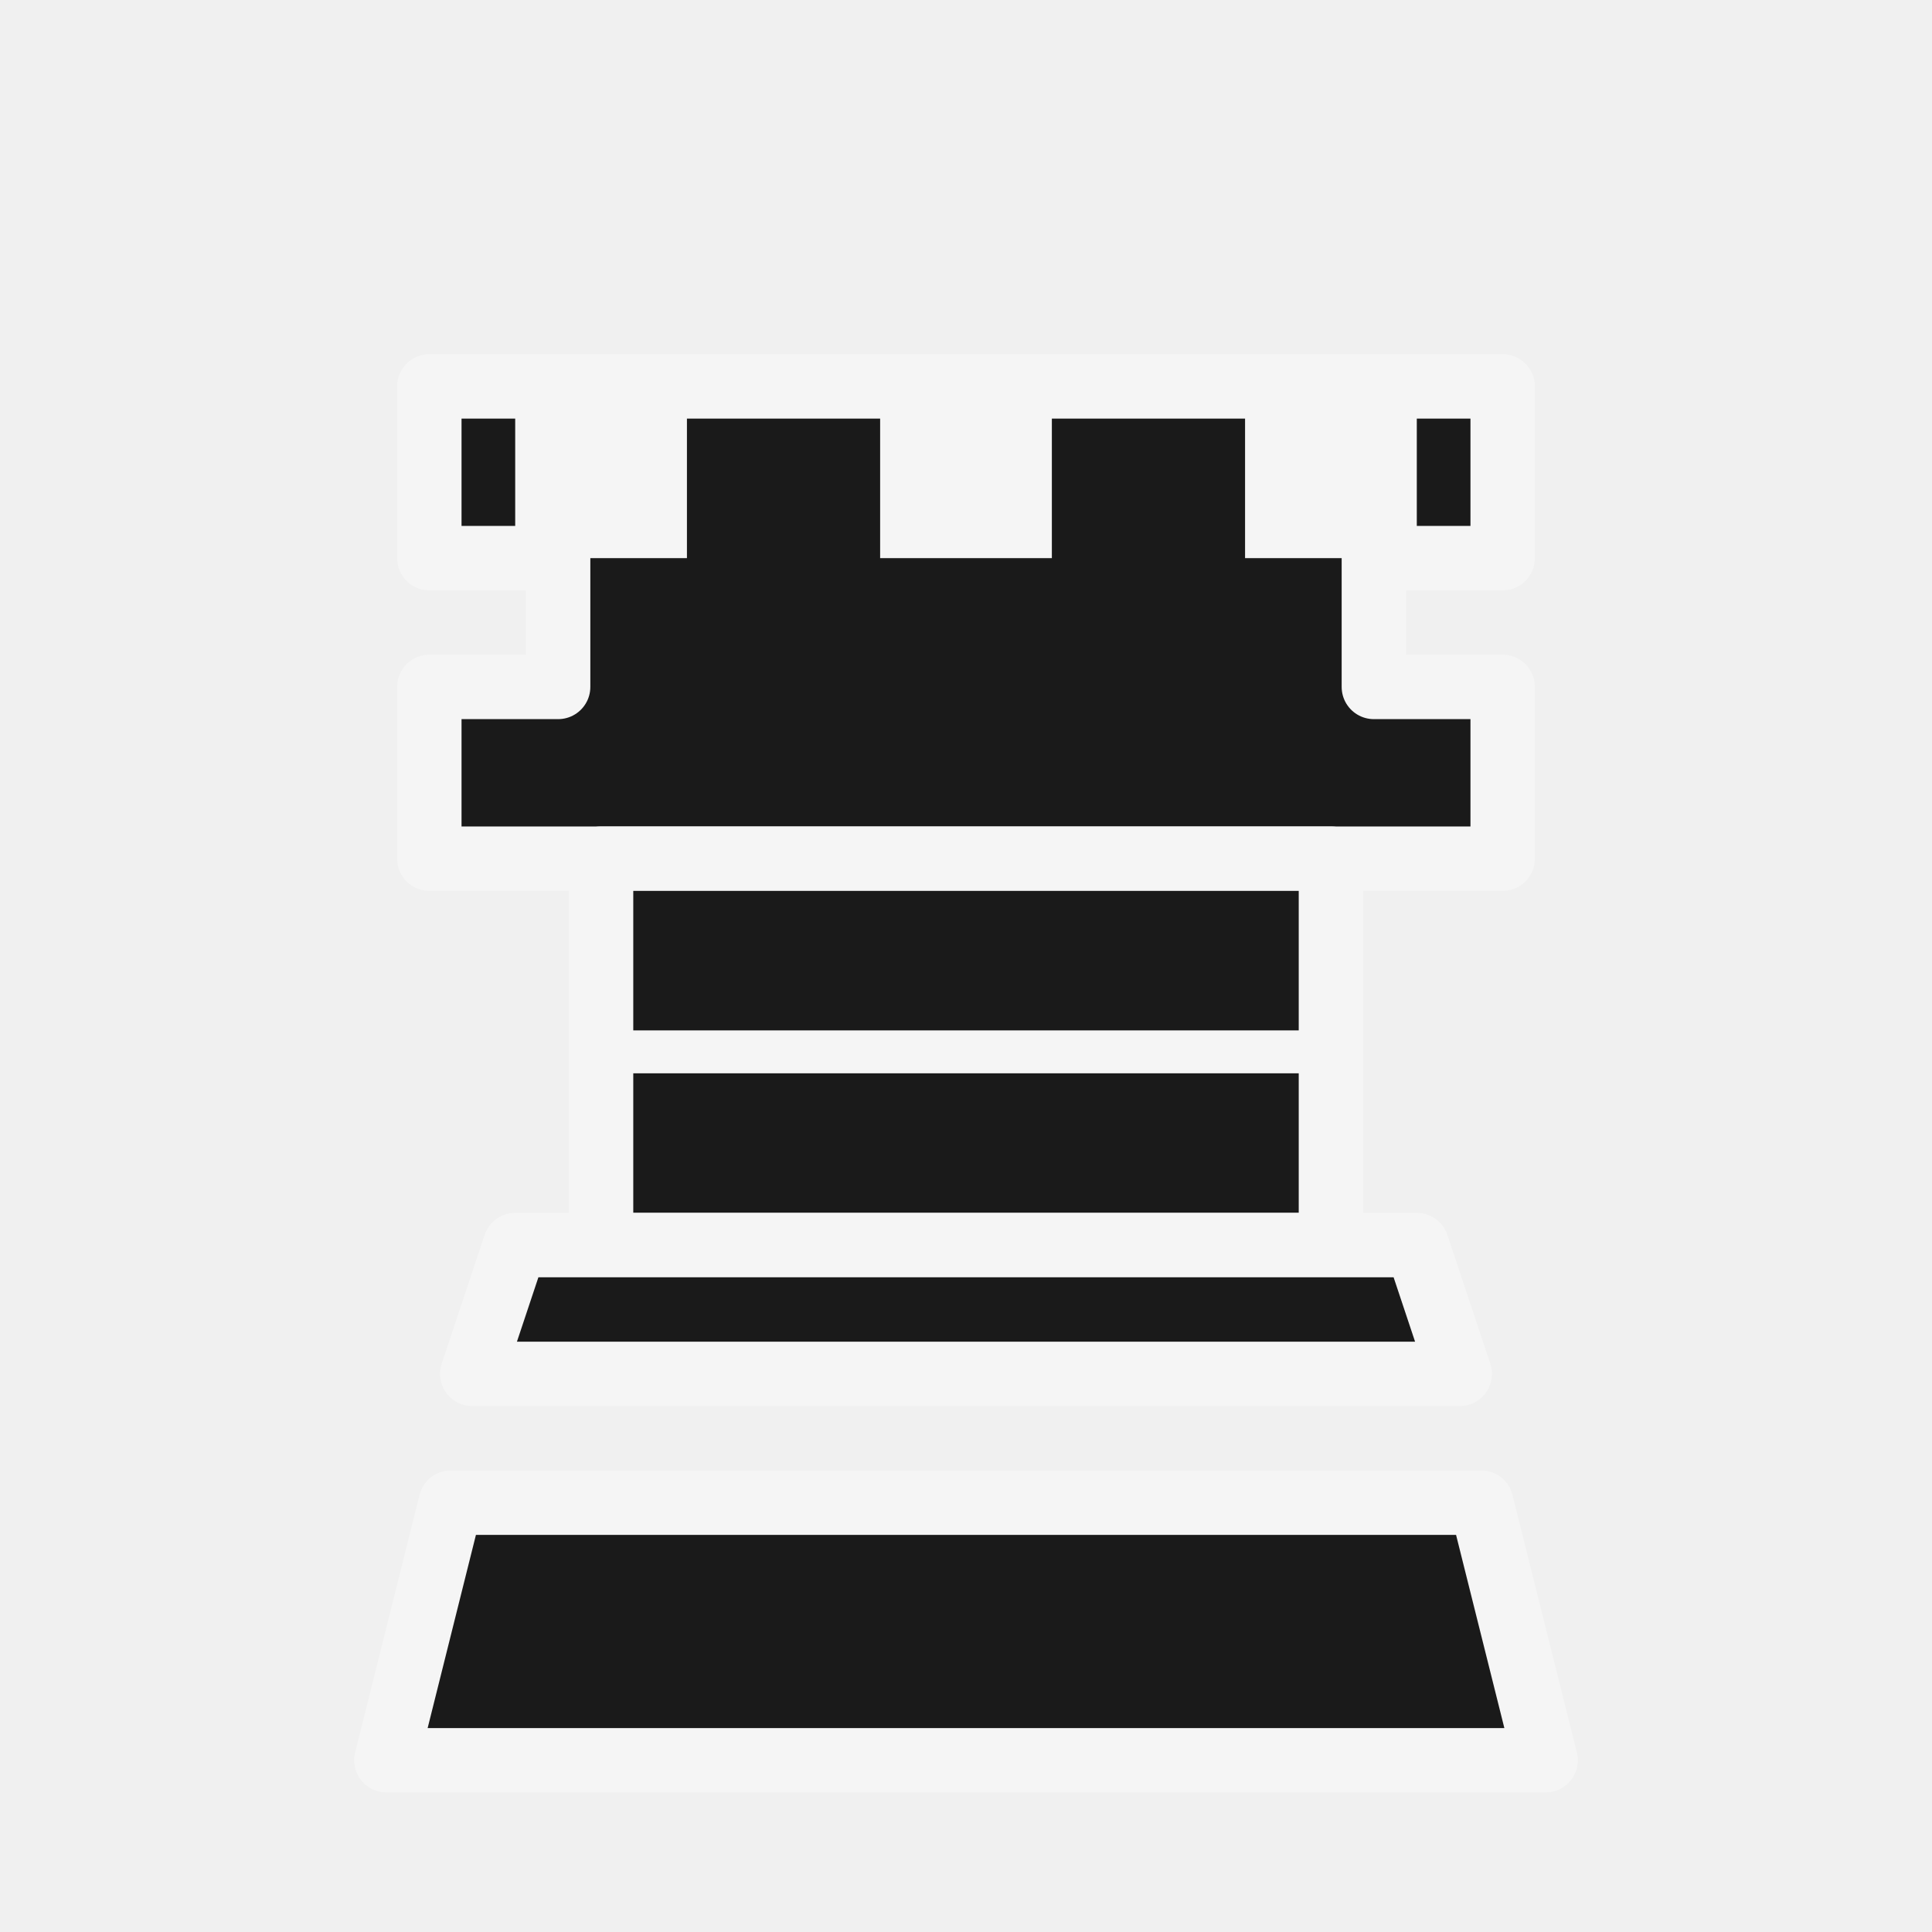
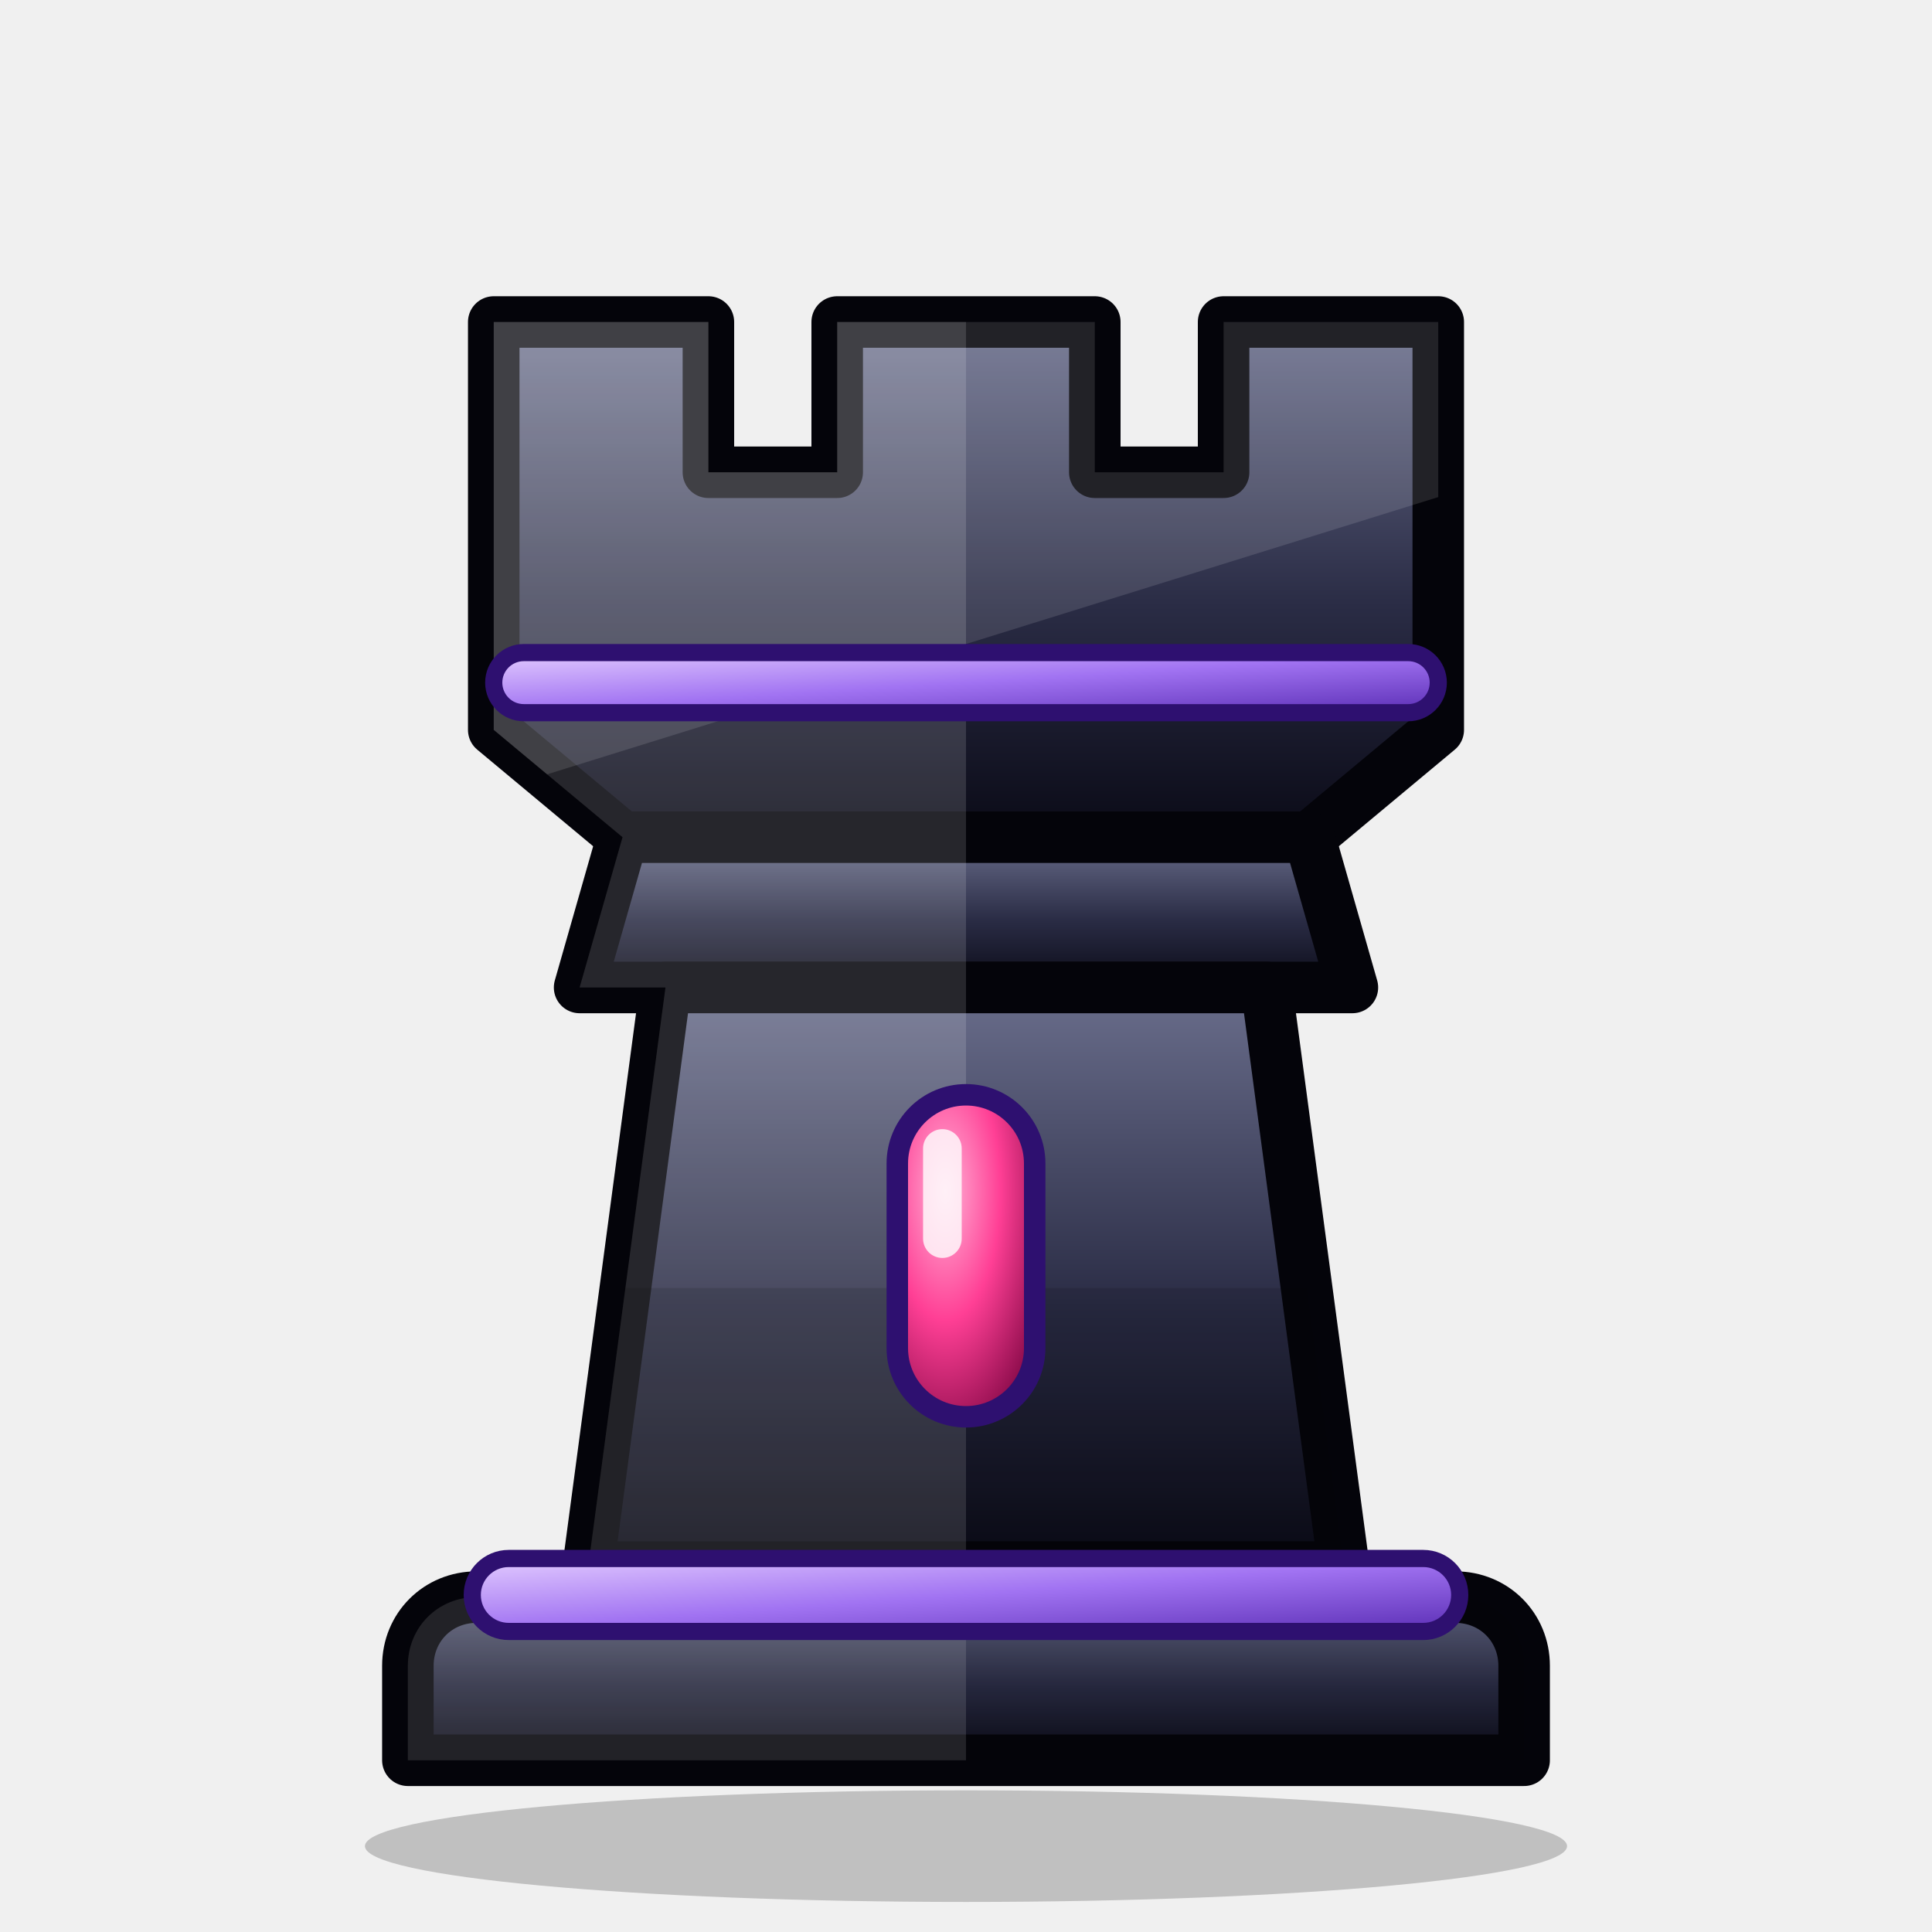
<svg xmlns="http://www.w3.org/2000/svg" viewBox="0 0 45 45">
-   <g fill="#1A1A1A" stroke="#F5F5F5" stroke-width="1.5" stroke-linecap="round" stroke-linejoin="round">
-     <path d="M13 9h22v4h-3v3h3v4H10v-4h3v-3h-3V9h3z" />
-     <path d="M12 9h4v4h-4zM20.5 9h4v4h-4zM29 9h4v4h-4z" fill="#F5F5F5" stroke="none" />
-     <path d="M14 20h17v9H14z" />
-     <path d="M12 29h21l1 3H11l1-3z" />
-     <path d="M10.5 35h24l1.5 6h-27l1.5-6z" />
-     <line x1="14" y1="24.5" x2="31" y2="24.5" stroke-width="1" />
+   <defs>
+     <linearGradient id="bB" x1="0" y1="0" x2="0" y2="1">
+       <stop offset="0" stop-color="#6A6E8C" />
+       <stop offset=".55" stop-color="#2A2C45" />
+       <stop offset="1" stop-color="#0A0A16" />
+     </linearGradient>
+     <linearGradient id="bA" x1="0" y1="0" x2="1" y2="1">
+       <stop offset="0" stop-color="#E3CCFF" />
+       <stop offset=".5" stop-color="#A173F2" />
+       <stop offset="1" stop-color="#5B2EB5" />
+     </linearGradient>
+     <radialGradient id="bG" cx=".35" cy=".3" r=".8">
+       <stop offset="0" stop-color="#FFB3D6" />
+       <stop offset=".5" stop-color="#FF3F95" />
+       <stop offset="1" stop-color="#8A0B4A" />
+     </radialGradient>
+     <clipPath id="bC">
+       <path d="M11.5 7.5h5v3.5h3V7.5h6v3.5h3V7.5h5v9.5l-3 2.5H14.5l-3-2.5z" />
+       <path d="M14.5 19.5h16l1 3.5H13.5z" />
+       <path d="M15.5 23h14l1.8 13.5H13.7z" />
+       <path d="M9.5 41h26v-2.2c0-.9-.7-1.6-1.6-1.6H11.1c-.9 0-1.6.7-1.6 1.6z" />
+     </clipPath>
+   </defs>
+   <ellipse cx="22.5" cy="43" rx="14" ry="1.3" fill="#000" opacity=".2" />
+   <g fill="url(#bB)" stroke="#04040A" stroke-width="1.2" stroke-linejoin="round" stroke-linecap="round">
+     <path d="M11.5 7.5h5v3.5h3V7.5h6v3.5h3V7.5h5v9.5l-3 2.5H14.5l-3-2.5z" />
+     <path d="M14.5 19.5h16l1 3.5H13.5z" />
+     <path d="M15.5 23h14l1.8 13.5H13.7z" />
+     <path d="M9.5 41h26v-2.2c0-.9-.7-1.6-1.6-1.6H11.1c-.9 0-1.6.7-1.6 1.6z" />
  </g>
+   <g clip-path="url(#bC)">
+     <rect x="0" y="0" width="22.5" height="45" fill="#fff" opacity="0.14" />
+     <rect x="0" y="30" width="45" height="15" fill="#000" opacity=".12" />
+     <path d="M0 0L45 0 45 8 0 22z" fill="#fff" opacity=".12" />
+   </g>
+   <rect x="11" y="36.3" width="23" height="1.7" rx=".85" fill="url(#bA)" stroke="#2E1070" stroke-width=".4" />
+   <rect x="11.5" y="15.2" width="22" height="1.4" rx=".7" fill="url(#bA)" stroke="#2E1070" stroke-width=".4" />
+   <rect x="20.9" y="25.5" width="3.2" height="7.5" rx="1.6" fill="url(#bG)" stroke="#2E1070" stroke-width=".5" />
+   <rect x="21.5" y="26.3" width=".9" height="3" rx=".45" fill="#fff" opacity=".8" />
</svg>
